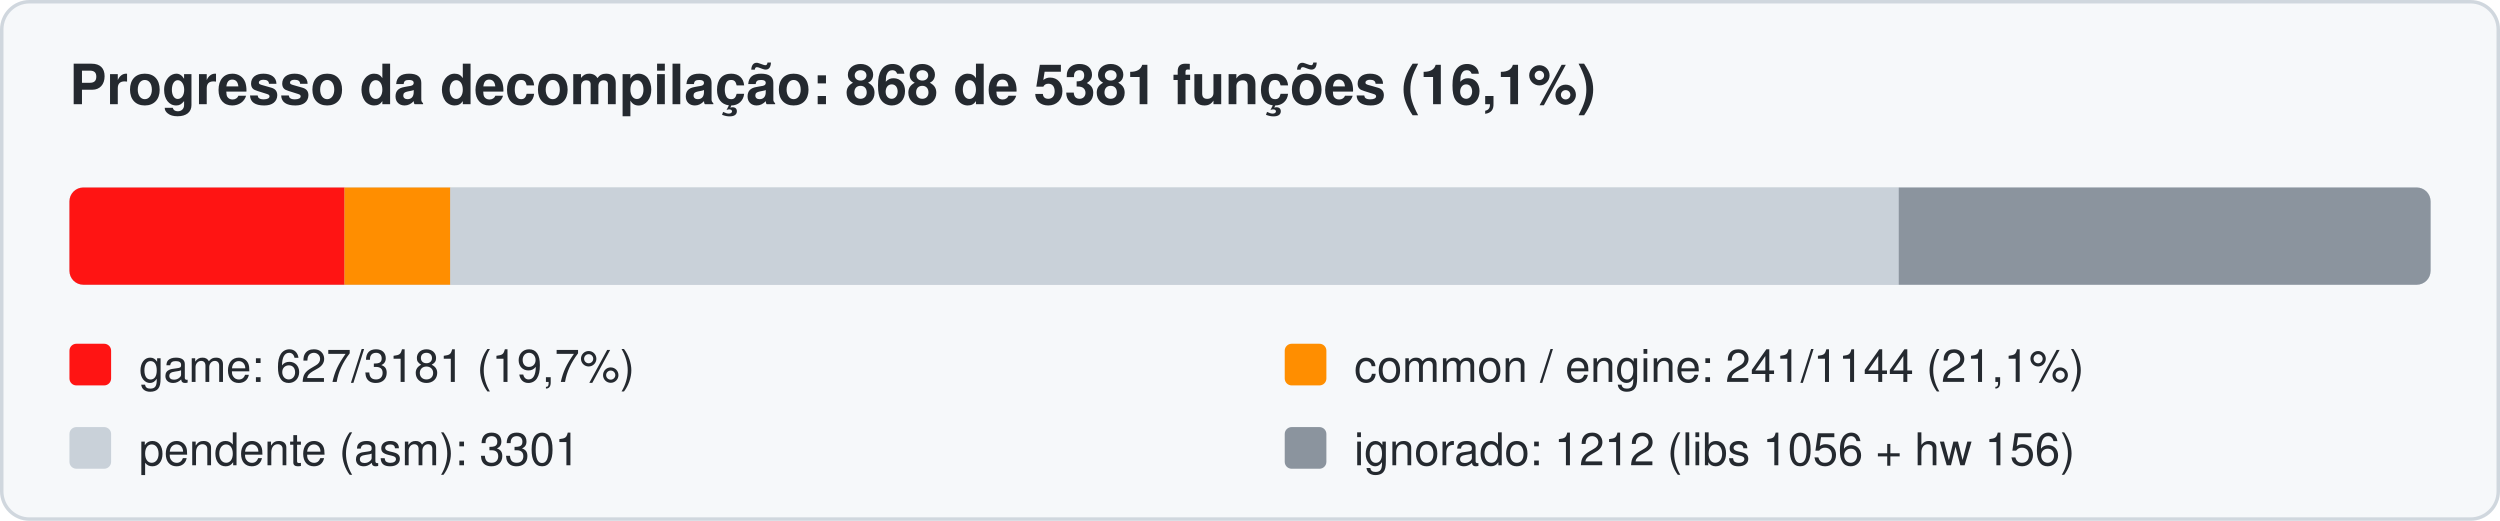
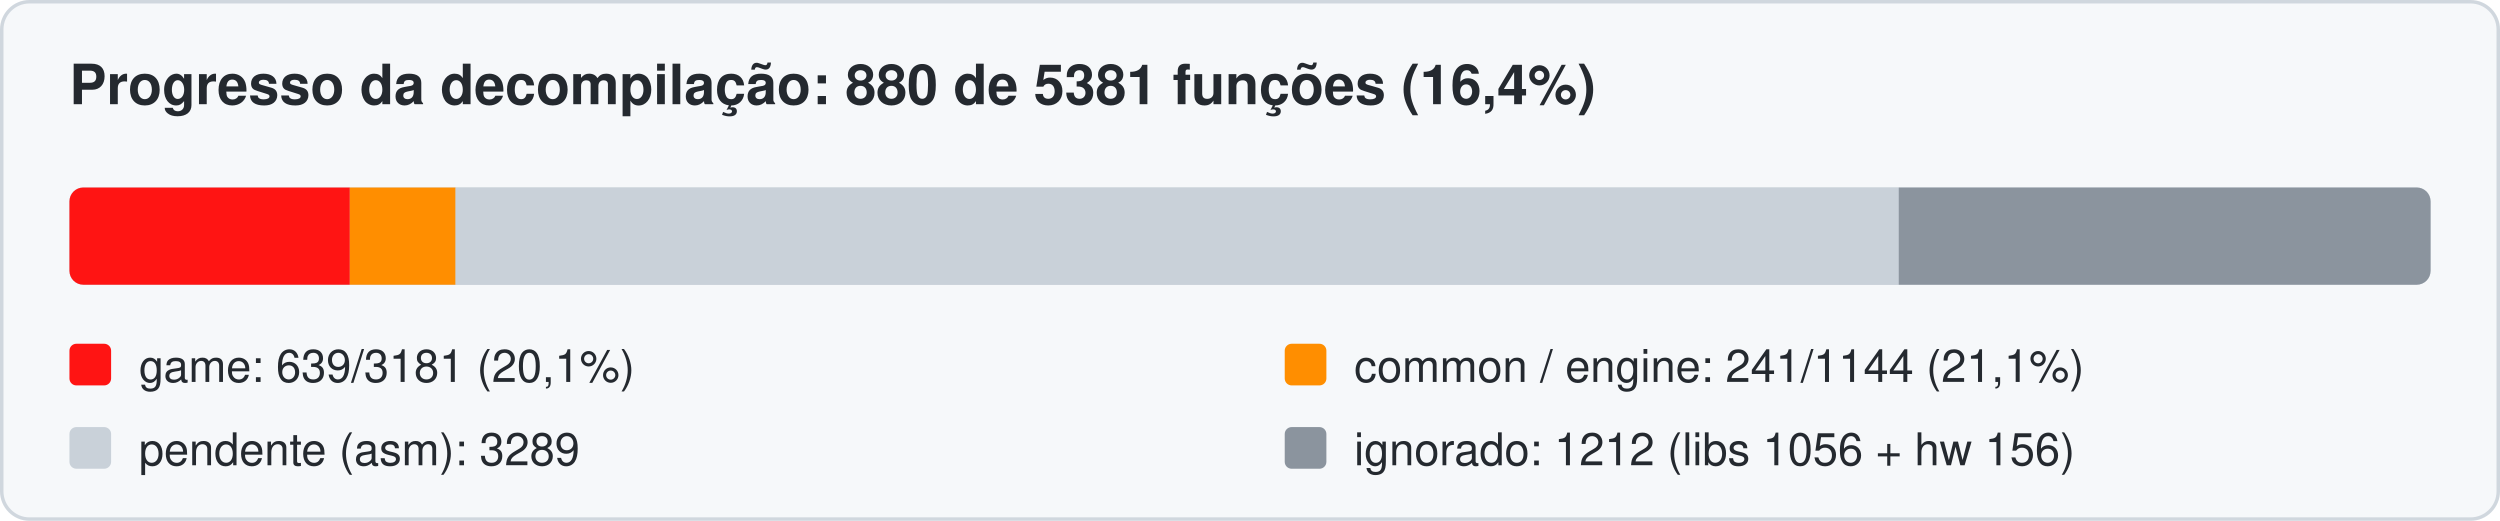
- <svg xmlns="http://www.w3.org/2000/svg" width="720" height="150" viewBox="0 0 720 150" role="img" aria-label="War of the Monsters: 868 de 5381 funcoes decompiladas (16,1%), 1212 ignoradas">
+ <svg xmlns="http://www.w3.org/2000/svg" width="720" height="150" viewBox="0 0 720 150" role="img" aria-label="War of the Monsters: 880 de 5381 funcoes decompiladas (16,4%), 1212 ignoradas">
  <rect x="0.5" y="0.5" width="719" height="149" rx="8" fill="#f6f8fa" stroke="#d0d7de" />
  <g font-family="-apple-system, 'Segoe UI', Helvetica, Arial, sans-serif">
-     <text x="20" y="30" font-size="16" font-weight="600" fill="#24292f">Progresso da decompilação: 868 de 5381 funções (16,1%)</text>
+     <text x="20" y="30" font-size="16" font-weight="600" fill="#24292f">Progresso da decompilação: 880 de 5381 funções (16,4%)</text>
    <rect x="20" y="54" width="680" height="28" rx="4" fill="#c9d1d9" />
    <clipPath id="r">
      <rect x="20" y="54" width="680" height="28" rx="4" />
    </clipPath>
    <g clip-path="url(#r)">
-       <rect x="20.00" y="54" width="79.23" height="28" fill="#ff1413" />
-       <rect x="99.23" y="54" width="30.46" height="28" fill="#ff8e00" />
-       <rect x="129.69" y="54" width="417.15" height="28" fill="#c9d1d9" />
+       <rect x="20.00" y="54" width="80.75" height="28" fill="#ff1413" />
+       <rect x="100.75" y="54" width="30.46" height="28" fill="#ff8e00" />
+       <rect x="131.21" y="54" width="415.63" height="28" fill="#c9d1d9" />
      <rect x="546.84" y="54" width="153.16" height="28" fill="#8b949e" />
    </g>
    <rect x="20" y="99" width="12" height="12" rx="2" fill="#ff1413" />
-     <text x="40" y="110" font-size="13" fill="#24292f">game: 627/3181 (19,7%)</text>
+     <text x="40" y="110" font-size="13" fill="#24292f">game: 639/3181 (20,1%)</text>
    <rect x="370" y="99" width="12" height="12" rx="2" fill="#ff8e00" />
    <text x="390" y="110" font-size="13" fill="#24292f">common / engine: 241/1144 (21,1%)</text>
    <rect x="20" y="123" width="12" height="12" rx="2" fill="#c9d1d9" />
-     <text x="40" y="134" font-size="13" fill="#24292f">pendente (asm): 3301</text>
+     <text x="40" y="134" font-size="13" fill="#24292f">pendente (asm): 3289</text>
    <rect x="370" y="123" width="12" height="12" rx="2" fill="#8b949e" />
    <text x="390" y="134" font-size="13" fill="#24292f">ignorado: 1212 (libs 1056 + hw 156)</text>
  </g>
</svg>
